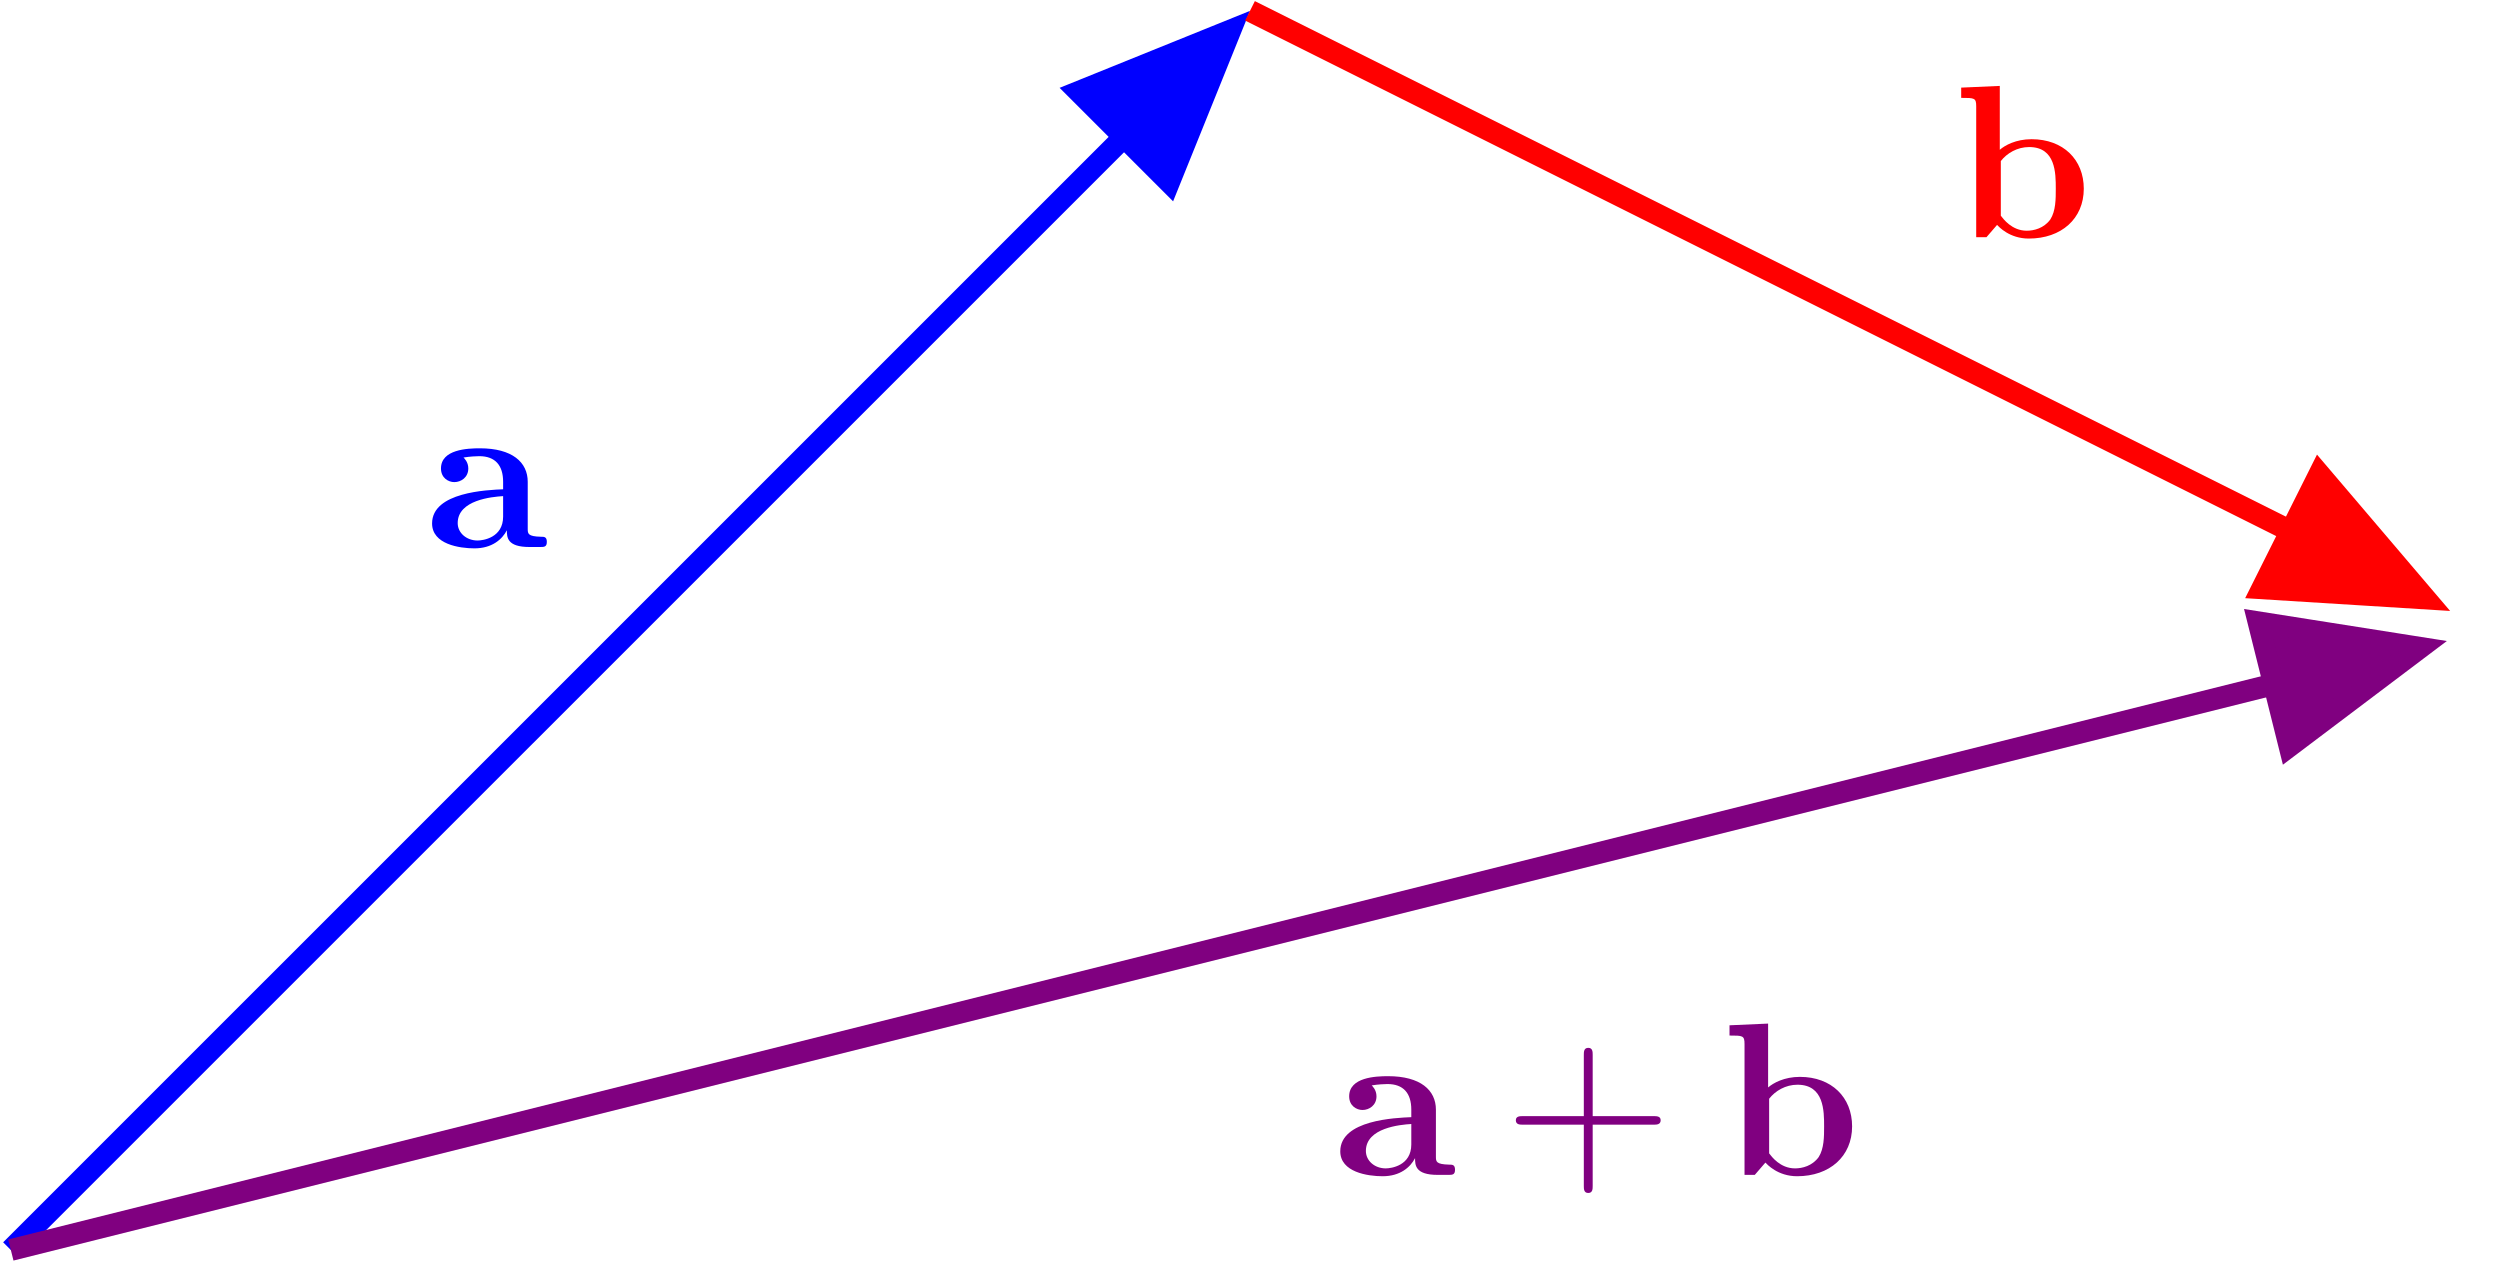
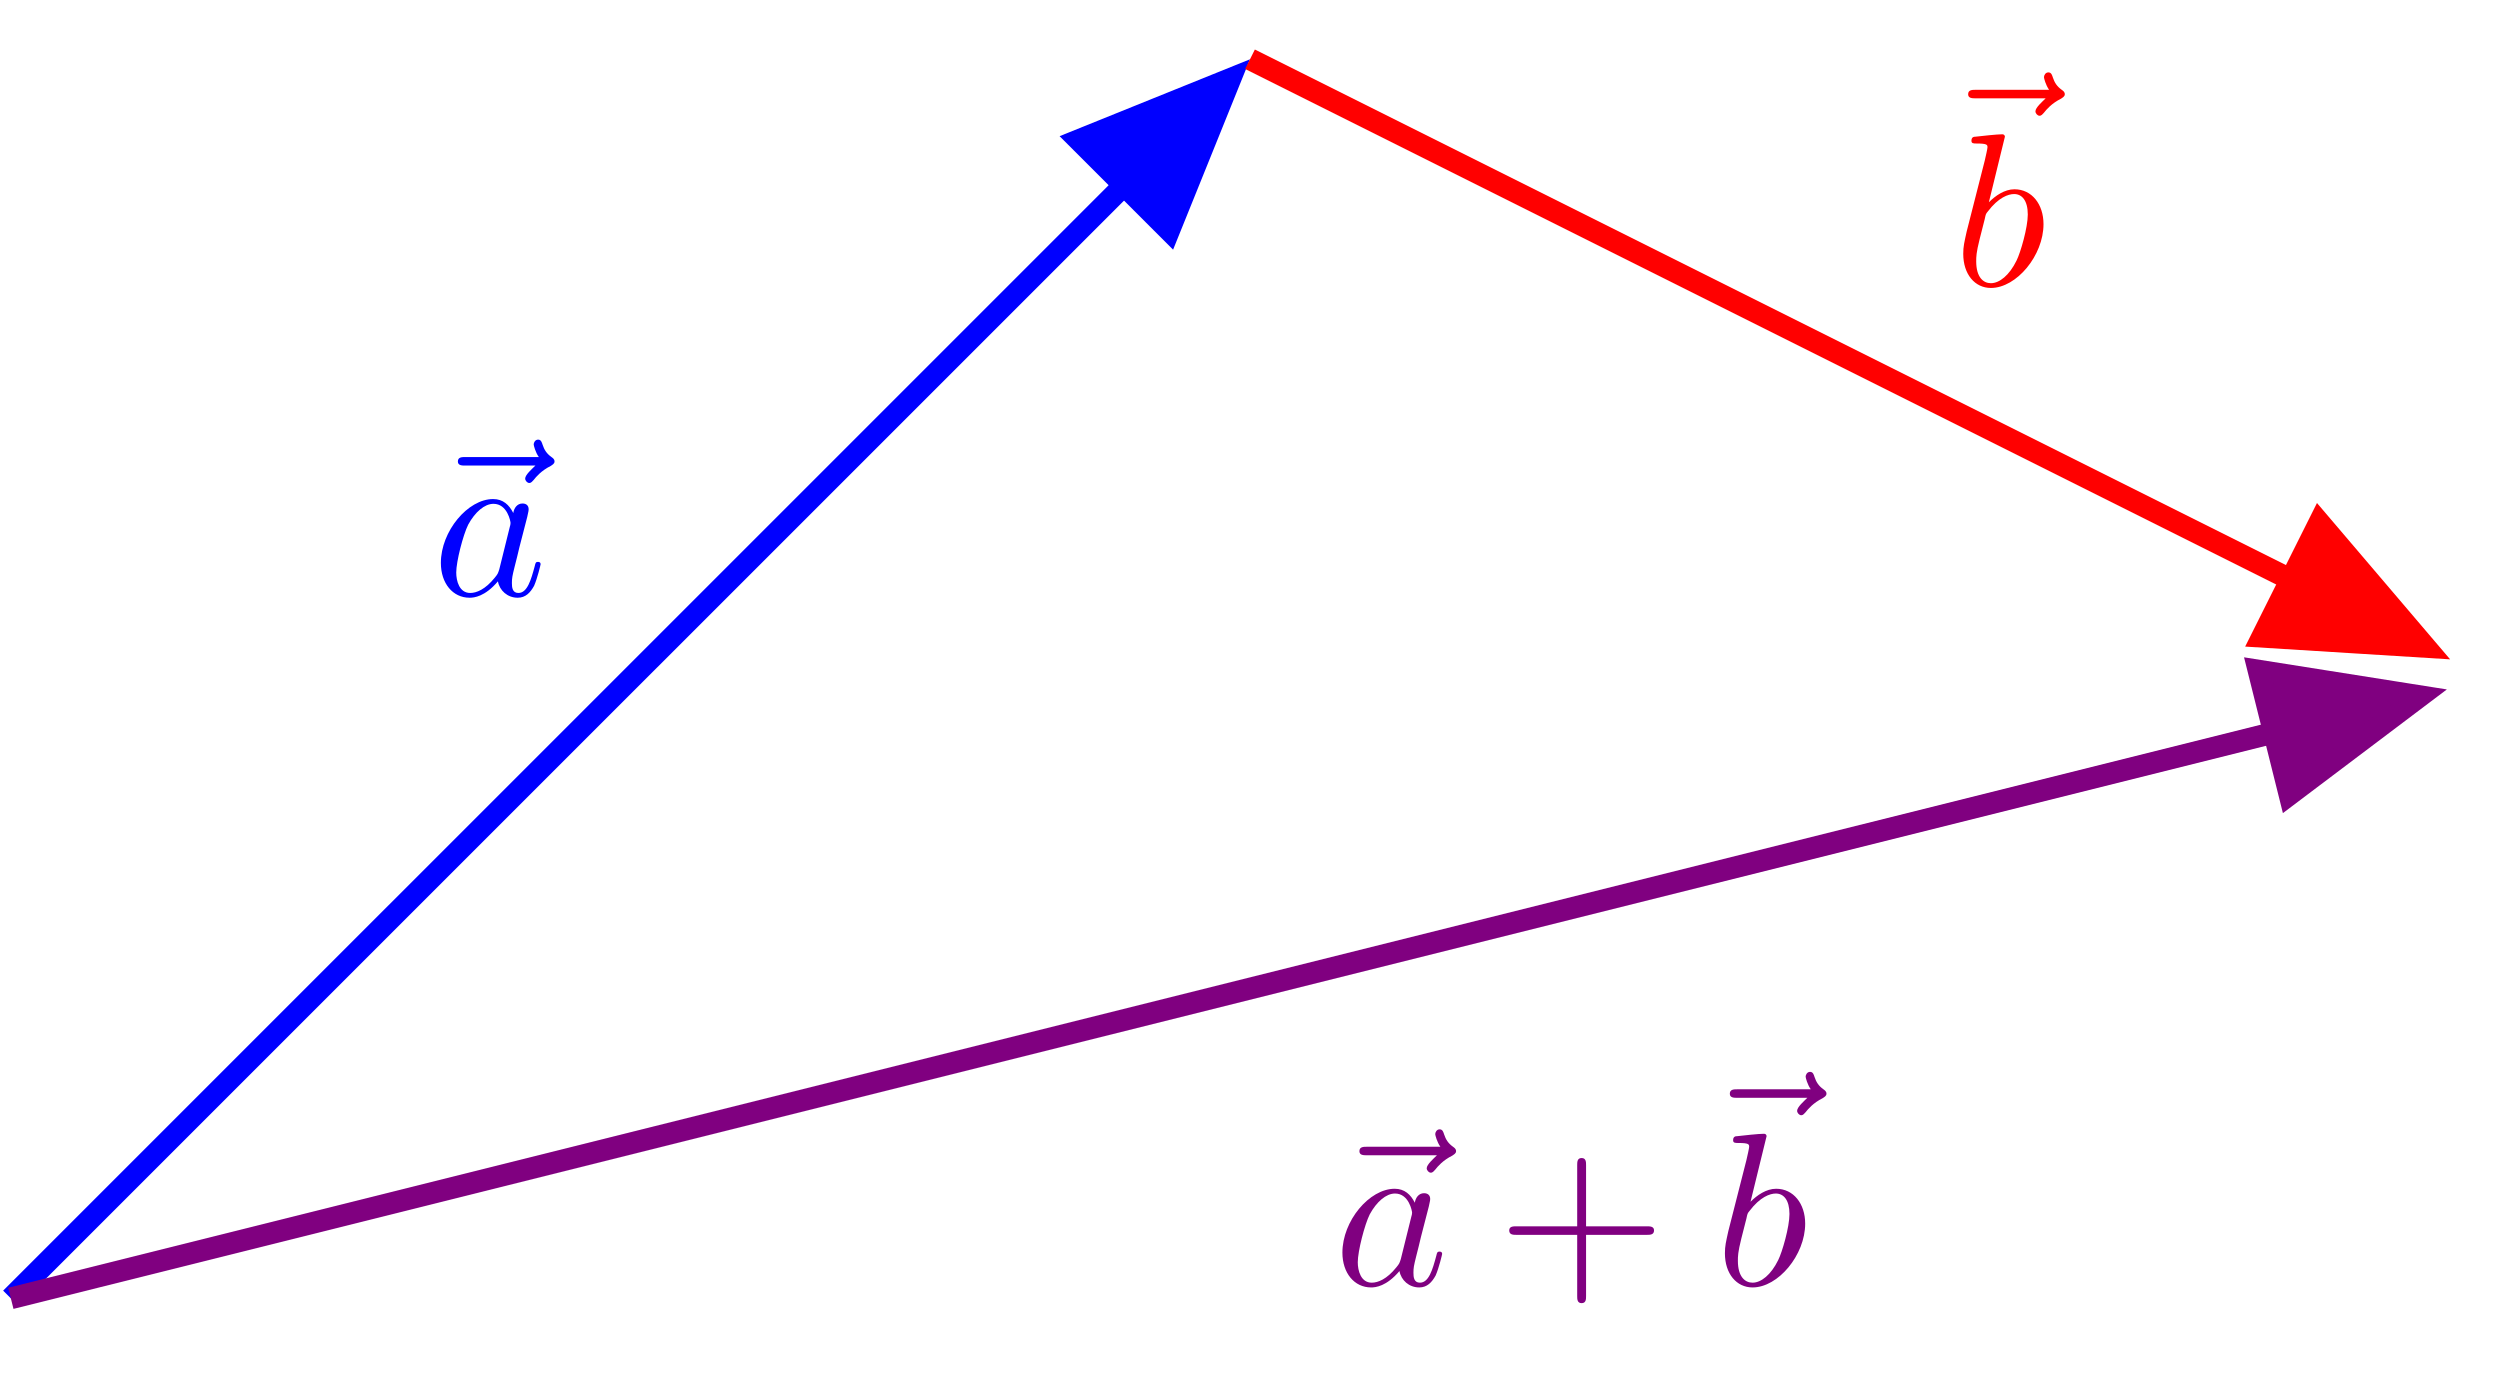
- <svg xmlns="http://www.w3.org/2000/svg" xmlns:xlink="http://www.w3.org/1999/xlink" width="114.382" height="57.904" viewBox="0 0 114.382 57.904">
+ <svg xmlns="http://www.w3.org/2000/svg" xmlns:xlink="http://www.w3.org/1999/xlink" width="114.382pt" height="62.945pt" viewBox="0 0 114.382 62.945">
  <defs>
    <g>
      <g id="glyph-0-0">
-         <path d="M 3.734 -0.766 C 3.734 -0.453 3.734 0 4.766 0 L 5.25 0 C 5.438 0 5.562 0 5.562 -0.234 C 5.562 -0.469 5.438 -0.469 5.297 -0.469 C 4.688 -0.484 4.688 -0.609 4.688 -0.844 L 4.688 -2.984 C 4.688 -3.875 3.984 -4.516 2.5 -4.516 C 1.938 -4.516 0.719 -4.469 0.719 -3.594 C 0.719 -3.156 1.062 -2.969 1.328 -2.969 C 1.641 -2.969 1.969 -3.188 1.969 -3.594 C 1.969 -3.891 1.781 -4.062 1.75 -4.094 C 2.031 -4.141 2.344 -4.156 2.469 -4.156 C 3.203 -4.156 3.562 -3.734 3.562 -2.984 L 3.562 -2.641 C 2.844 -2.609 0.312 -2.516 0.312 -1.078 C 0.312 -0.125 1.562 0.062 2.25 0.062 C 3.047 0.062 3.516 -0.344 3.734 -0.766 Z M 3.562 -2.328 L 3.562 -1.391 C 3.562 -0.422 2.641 -0.297 2.391 -0.297 C 1.891 -0.297 1.484 -0.641 1.484 -1.094 C 1.484 -2.156 3.062 -2.297 3.562 -2.328 Z M 3.562 -2.328 " />
+         <path d="M 5.359 -5.938 C 5.219 -5.797 4.891 -5.516 4.891 -5.344 C 4.891 -5.25 4.984 -5.141 5.078 -5.141 C 5.172 -5.141 5.219 -5.219 5.281 -5.281 C 5.391 -5.422 5.625 -5.703 6.062 -5.922 C 6.125 -5.969 6.234 -6.016 6.234 -6.125 C 6.234 -6.234 6.156 -6.281 6.094 -6.328 C 5.875 -6.484 5.766 -6.656 5.688 -6.891 C 5.656 -6.984 5.625 -7.125 5.484 -7.125 C 5.344 -7.125 5.281 -6.984 5.281 -6.906 C 5.281 -6.859 5.359 -6.547 5.516 -6.328 L 2.156 -6.328 C 2 -6.328 1.812 -6.328 1.812 -6.125 C 1.812 -5.938 2 -5.938 2.156 -5.938 Z M 5.359 -5.938 " />
      </g>
      <g id="glyph-0-1">
-         <path d="M 2.141 -4 L 2.141 -6.922 L 0.375 -6.844 L 0.375 -6.375 C 0.984 -6.375 1.062 -6.375 1.062 -5.984 L 1.062 0 L 1.531 0 L 2.016 -0.562 C 2.094 -0.484 2.578 0.062 3.469 0.062 C 4.953 0.062 5.984 -0.844 5.984 -2.219 C 5.984 -3.547 5.047 -4.484 3.594 -4.484 C 2.875 -4.484 2.375 -4.203 2.141 -4 Z M 2.188 -0.984 L 2.188 -3.484 C 2.469 -3.844 2.938 -4.125 3.484 -4.125 C 4.703 -4.125 4.703 -2.922 4.703 -2.219 C 4.703 -1.75 4.703 -1.203 4.453 -0.812 C 4.156 -0.406 3.703 -0.297 3.375 -0.297 C 2.688 -0.297 2.297 -0.844 2.188 -0.984 Z M 2.188 -0.984 " />
+         <path d="M 3.719 -3.766 C 3.531 -4.141 3.25 -4.406 2.797 -4.406 C 1.641 -4.406 0.406 -2.938 0.406 -1.484 C 0.406 -0.547 0.953 0.109 1.719 0.109 C 1.922 0.109 2.422 0.062 3.016 -0.641 C 3.094 -0.219 3.453 0.109 3.922 0.109 C 4.281 0.109 4.5 -0.125 4.672 -0.438 C 4.828 -0.797 4.969 -1.406 4.969 -1.422 C 4.969 -1.531 4.875 -1.531 4.844 -1.531 C 4.75 -1.531 4.734 -1.484 4.703 -1.344 C 4.531 -0.703 4.359 -0.109 3.953 -0.109 C 3.672 -0.109 3.656 -0.375 3.656 -0.562 C 3.656 -0.781 3.672 -0.875 3.781 -1.312 C 3.891 -1.719 3.906 -1.828 4 -2.203 L 4.359 -3.594 C 4.422 -3.875 4.422 -3.891 4.422 -3.938 C 4.422 -4.109 4.312 -4.203 4.141 -4.203 C 3.891 -4.203 3.75 -3.984 3.719 -3.766 Z M 3.078 -1.188 C 3.016 -1 3.016 -0.984 2.875 -0.812 C 2.438 -0.266 2.031 -0.109 1.75 -0.109 C 1.25 -0.109 1.109 -0.656 1.109 -1.047 C 1.109 -1.547 1.422 -2.766 1.656 -3.234 C 1.969 -3.812 2.406 -4.188 2.812 -4.188 C 3.453 -4.188 3.594 -3.375 3.594 -3.312 C 3.594 -3.25 3.578 -3.188 3.562 -3.141 Z M 3.078 -1.188 " />
+       </g>
+       <g id="glyph-0-2">
+         <path d="M 2.375 -6.812 C 2.375 -6.812 2.375 -6.922 2.25 -6.922 C 2.031 -6.922 1.297 -6.844 1.031 -6.812 C 0.953 -6.812 0.844 -6.797 0.844 -6.625 C 0.844 -6.5 0.938 -6.5 1.094 -6.5 C 1.562 -6.5 1.578 -6.438 1.578 -6.328 C 1.578 -6.266 1.5 -5.922 1.453 -5.719 L 0.625 -2.469 C 0.516 -1.969 0.469 -1.797 0.469 -1.453 C 0.469 -0.516 1 0.109 1.734 0.109 C 2.906 0.109 4.141 -1.375 4.141 -2.812 C 4.141 -3.719 3.609 -4.406 2.812 -4.406 C 2.359 -4.406 1.938 -4.109 1.641 -3.812 Z M 1.453 -3.047 C 1.5 -3.266 1.5 -3.281 1.594 -3.391 C 2.078 -4.031 2.531 -4.188 2.797 -4.188 C 3.156 -4.188 3.422 -3.891 3.422 -3.25 C 3.422 -2.656 3.094 -1.516 2.906 -1.141 C 2.578 -0.469 2.125 -0.109 1.734 -0.109 C 1.391 -0.109 1.062 -0.375 1.062 -1.109 C 1.062 -1.312 1.062 -1.5 1.219 -2.125 Z M 1.453 -3.047 " />
      </g>
      <g id="glyph-1-0">
        <path d="M 4.078 -2.297 L 6.859 -2.297 C 7 -2.297 7.188 -2.297 7.188 -2.5 C 7.188 -2.688 7 -2.688 6.859 -2.688 L 4.078 -2.688 L 4.078 -5.484 C 4.078 -5.625 4.078 -5.812 3.875 -5.812 C 3.672 -5.812 3.672 -5.625 3.672 -5.484 L 3.672 -2.688 L 0.891 -2.688 C 0.75 -2.688 0.562 -2.688 0.562 -2.5 C 0.562 -2.297 0.75 -2.297 0.891 -2.297 L 3.672 -2.297 L 3.672 0.5 C 3.672 0.641 3.672 0.828 3.875 0.828 C 4.078 0.828 4.078 0.641 4.078 0.5 Z M 4.078 -2.297 " />
      </g>
    </g>
    <clipPath id="clip-0">
-       <path clip-rule="nonzero" d="M 0 0 L 71 0 L 71 57.902 L 0 57.902 Z M 0 0 " />
+       <path clip-rule="nonzero" d="M 0 0 L 71 0 L 71 62.945 L 0 62.945 Z M 0 0 " />
    </clipPath>
    <clipPath id="clip-1">
-       <path clip-rule="nonzero" d="M 43 0 L 114.383 0 L 114.383 42 L 43 42 Z M 43 0 " />
+       <path clip-rule="nonzero" d="M 43 0 L 114.383 0 L 114.383 44 L 43 44 Z M 43 0 " />
    </clipPath>
    <clipPath id="clip-2">
-       <path clip-rule="nonzero" d="M 89 7 L 114.383 7 L 114.383 42 L 89 42 Z M 89 7 " />
+       <path clip-rule="nonzero" d="M 89 9 L 114.383 9 L 114.383 44 L 89 44 Z M 89 9 " />
    </clipPath>
    <clipPath id="clip-3">
-       <path clip-rule="nonzero" d="M 0 15 L 114.383 15 L 114.383 57.902 L 0 57.902 Z M 0 15 " />
+       <path clip-rule="nonzero" d="M 0 17 L 114.383 17 L 114.383 62.945 L 0 62.945 Z M 0 17 " />
    </clipPath>
    <clipPath id="clip-4">
-       <path clip-rule="nonzero" d="M 89 14 L 114.383 14 L 114.383 49 L 89 49 Z M 89 14 " />
+       <path clip-rule="nonzero" d="M 89 16 L 114.383 16 L 114.383 51 L 89 51 Z M 89 16 " />
    </clipPath>
  </defs>
  <g clip-path="url(#clip-0)">
-     <path fill="none" stroke-width="0.996" stroke-linecap="butt" stroke-linejoin="miter" stroke="rgb(0%, 0%, 100%)" stroke-opacity="1" stroke-miterlimit="10" d="M -0.002 -0 L 55.529 55.527 " transform="matrix(1, 0, 0, -1, 0.498, 57.191)" />
+     <path fill="none" stroke-width="0.996" stroke-linecap="butt" stroke-linejoin="miter" stroke="rgb(0%, 0%, 100%)" stroke-opacity="1" stroke-miterlimit="10" d="M -0.002 0.002 L 55.529 55.529 " transform="matrix(1, 0, 0, -1, 0.498, 59.404)" />
  </g>
-   <path fill-rule="nonzero" fill="rgb(0%, 0%, 100%)" fill-opacity="1" stroke-width="0.996" stroke-linecap="butt" stroke-linejoin="miter" stroke="rgb(0%, 0%, 100%)" stroke-opacity="1" stroke-miterlimit="10" d="M -6.504 2.918 L 0.374 0.001 L -6.504 -2.921 Z M -6.504 2.918 " transform="matrix(0.7071, -0.7071, -0.7071, -0.7071, 56.02571, 1.66329)" />
+   <path fill-rule="nonzero" fill="rgb(0%, 0%, 100%)" fill-opacity="1" stroke-width="0.996" stroke-linecap="butt" stroke-linejoin="miter" stroke="rgb(0%, 0%, 100%)" stroke-opacity="1" stroke-miterlimit="10" d="M -6.503 2.919 L 0.372 -0 L -6.503 -2.92 Z M -6.503 2.919 " transform="matrix(0.7071, -0.7071, -0.7071, -0.7071, 56.02571, 3.87629)" />
  <g fill="rgb(0%, 0%, 100%)" fill-opacity="1">
-     <use xlink:href="#glyph-0-0" x="19.457" y="25.027" />
+     <use xlink:href="#glyph-0-0" x="19.137" y="27.239" />
+   </g>
+   <g fill="rgb(0%, 0%, 100%)" fill-opacity="1">
+     <use xlink:href="#glyph-0-1" x="19.765" y="27.239" />
  </g>
  <g clip-path="url(#clip-1)">
-     <path fill="none" stroke-width="0.996" stroke-linecap="butt" stroke-linejoin="miter" stroke="rgb(100%, 0%, 0%)" stroke-opacity="1" stroke-miterlimit="10" d="M 56.693 56.695 L 110.131 29.976 " transform="matrix(1, 0, 0, -1, 0.498, 57.191)" />
+     <path fill="none" stroke-width="0.996" stroke-linecap="butt" stroke-linejoin="miter" stroke="rgb(100%, 0%, 0%)" stroke-opacity="1" stroke-miterlimit="10" d="M 56.693 56.693 L 110.131 29.974 " transform="matrix(1, 0, 0, -1, 0.498, 59.404)" />
  </g>
-   <path fill-rule="nonzero" fill="rgb(100%, 0%, 0%)" fill-opacity="1" d="M 106.117 21.695 L 110.961 27.383 L 103.504 26.918 Z M 106.117 21.695 " />
+   <path fill-rule="nonzero" fill="rgb(100%, 0%, 0%)" fill-opacity="1" d="M 106.117 23.91 L 110.961 29.598 L 103.504 29.133 Z M 106.117 23.91 " />
  <g clip-path="url(#clip-2)">
-     <path fill="none" stroke-width="0.996" stroke-linecap="butt" stroke-linejoin="miter" stroke="rgb(100%, 0%, 0%)" stroke-opacity="1" stroke-miterlimit="10" d="M -6.504 2.921 L 0.372 -0.001 L -6.506 -2.92 Z M -6.504 2.921 " transform="matrix(0.89436, 0.44717, 0.44717, -0.89436, 110.6285, 27.21587)" />
+     <path fill="none" stroke-width="0.996" stroke-linecap="butt" stroke-linejoin="miter" stroke="rgb(100%, 0%, 0%)" stroke-opacity="1" stroke-miterlimit="10" d="M -6.504 2.919 L 0.373 -0.002 L -6.505 -2.922 Z M -6.504 2.919 " transform="matrix(0.89436, 0.44717, 0.44717, -0.89436, 110.6285, 29.42887)" />
  </g>
  <g fill="rgb(100%, 0%, 0%)" fill-opacity="1">
-     <use xlink:href="#glyph-0-1" x="89.355" y="10.853" />
+     <use xlink:href="#glyph-0-0" x="88.236" y="10.437" />
+   </g>
+   <g fill="rgb(100%, 0%, 0%)" fill-opacity="1">
+     <use xlink:href="#glyph-0-2" x="89.355" y="13.066" />
  </g>
  <g clip-path="url(#clip-3)">
-     <path fill="none" stroke-width="0.996" stroke-linecap="butt" stroke-linejoin="miter" stroke="rgb(50%, 0%, 50%)" stroke-opacity="1" stroke-miterlimit="10" d="M -0.002 -0 L 109.854 27.464 " transform="matrix(1, 0, 0, -1, 0.498, 57.191)" />
+     <path fill="none" stroke-width="0.996" stroke-linecap="butt" stroke-linejoin="miter" stroke="rgb(50%, 0%, 50%)" stroke-opacity="1" stroke-miterlimit="10" d="M -0.002 0.002 L 109.854 27.463 " transform="matrix(1, 0, 0, -1, 0.498, 59.404)" />
  </g>
-   <path fill-rule="nonzero" fill="rgb(50%, 0%, 50%)" fill-opacity="1" d="M 103.336 28.473 L 110.715 29.637 L 104.75 34.137 Z M 103.336 28.473 " />
+   <path fill-rule="nonzero" fill="rgb(50%, 0%, 50%)" fill-opacity="1" d="M 103.336 30.684 L 110.715 31.852 L 104.75 36.352 Z M 103.336 30.684 " />
  <g clip-path="url(#clip-4)">
-     <path fill="none" stroke-width="0.996" stroke-linecap="butt" stroke-linejoin="miter" stroke="rgb(50%, 0%, 50%)" stroke-opacity="1" stroke-miterlimit="10" d="M -6.503 2.919 L 0.373 -0 L -6.505 -2.919 Z M -6.503 2.919 " transform="matrix(0.97014, -0.24251, -0.24251, -0.97014, 110.3526, 29.72727)" />
+     <path fill="none" stroke-width="0.996" stroke-linecap="butt" stroke-linejoin="miter" stroke="rgb(50%, 0%, 50%)" stroke-opacity="1" stroke-miterlimit="10" d="M -6.502 2.921 L 0.373 -0.002 L -6.505 -2.921 Z M -6.502 2.921 " transform="matrix(0.97014, -0.24251, -0.24251, -0.97014, 110.3526, 31.94027)" />
  </g>
  <g fill="rgb(50%, 0%, 50%)" fill-opacity="1">
-     <use xlink:href="#glyph-0-0" x="61.009" y="53.754" />
+     <use xlink:href="#glyph-0-0" x="60.385" y="58.795" />
  </g>
  <g fill="rgb(50%, 0%, 50%)" fill-opacity="1">
-     <use xlink:href="#glyph-1-0" x="68.792" y="53.754" />
+     <use xlink:href="#glyph-0-1" x="61.013" y="58.795" />
  </g>
  <g fill="rgb(50%, 0%, 50%)" fill-opacity="1">
-     <use xlink:href="#glyph-0-1" x="78.755" y="53.754" />
+     <use xlink:href="#glyph-1-0" x="68.489" y="58.795" />
+   </g>
+   <g fill="rgb(50%, 0%, 50%)" fill-opacity="1">
+     <use xlink:href="#glyph-0-0" x="77.332" y="56.166" />
+   </g>
+   <g fill="rgb(50%, 0%, 50%)" fill-opacity="1">
+     <use xlink:href="#glyph-0-2" x="78.451" y="58.795" />
  </g>
</svg>
